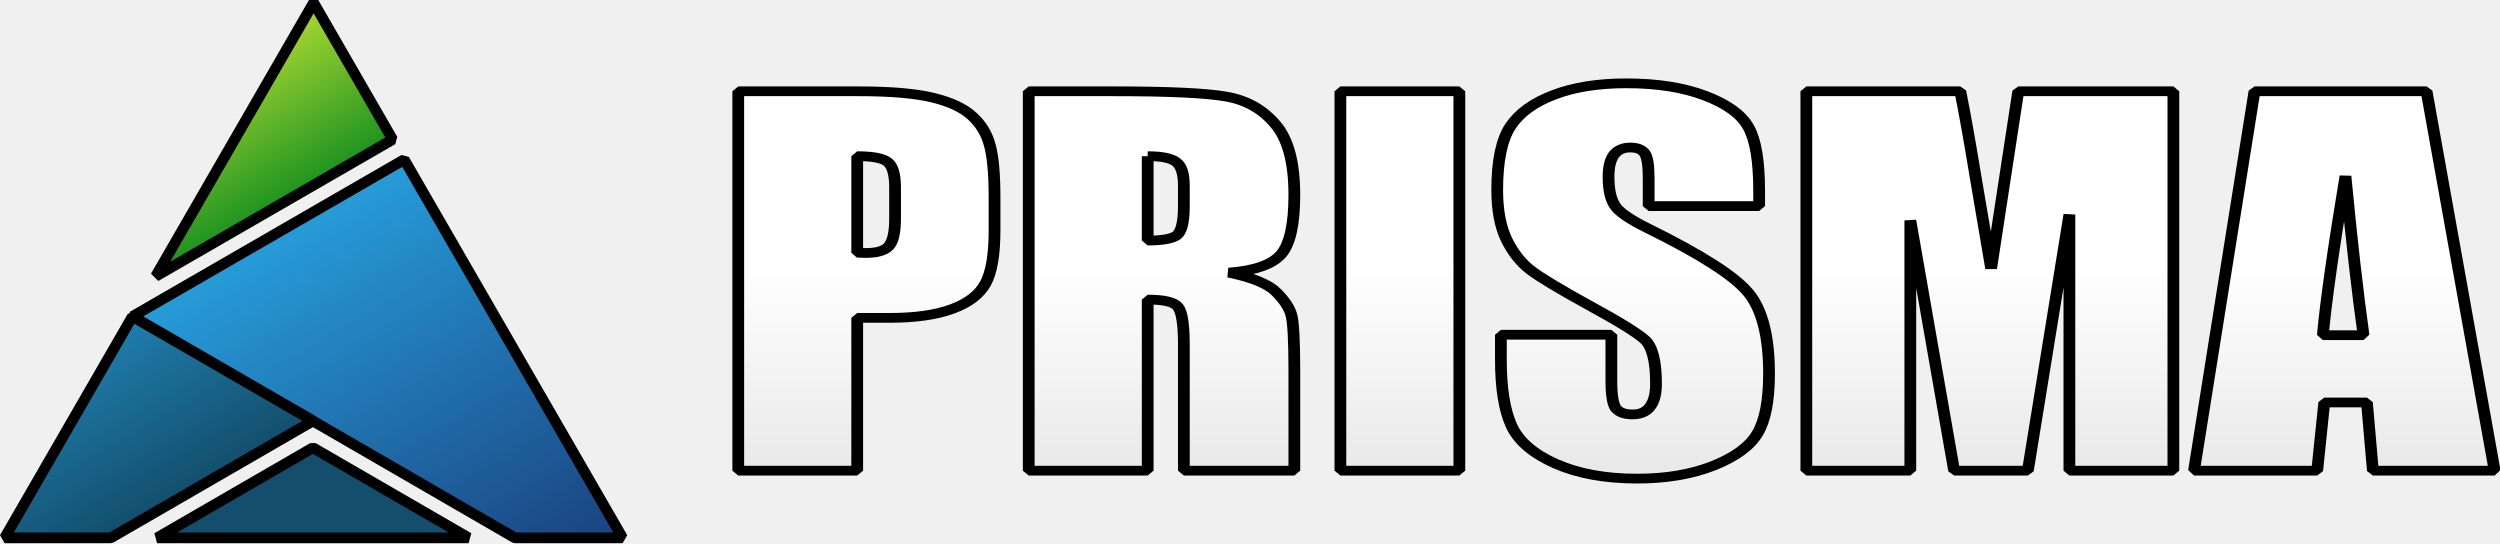
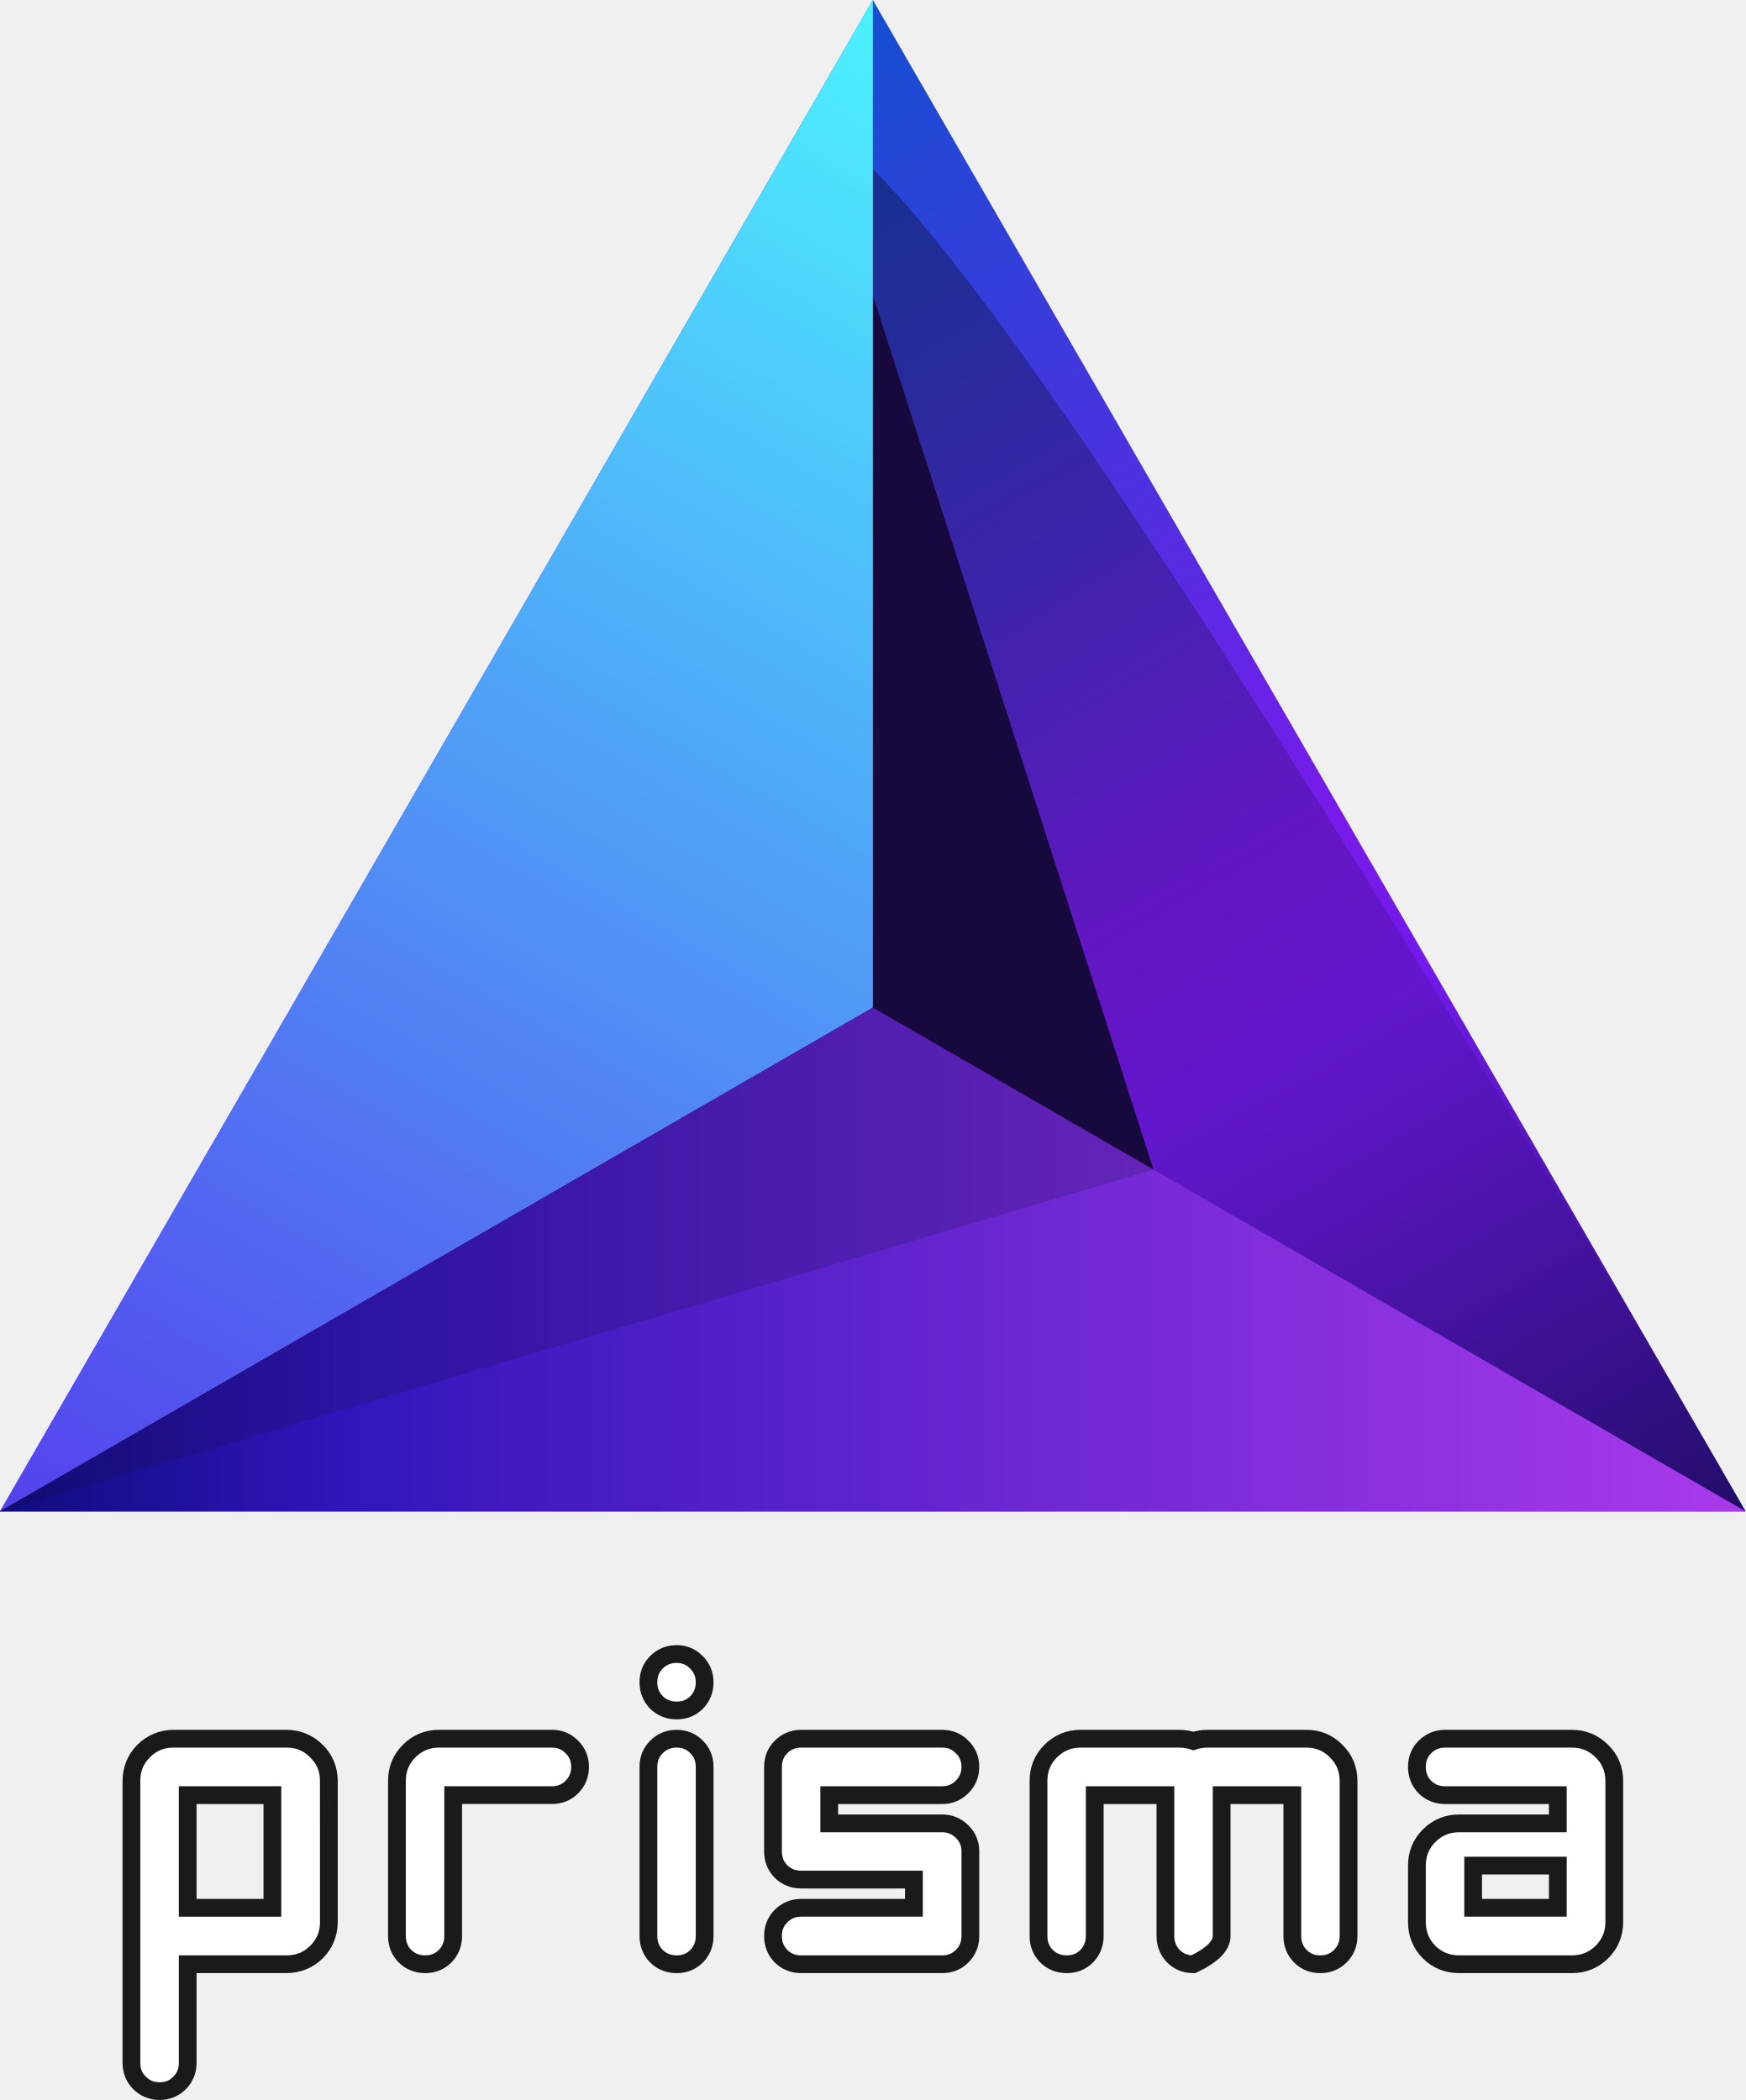
- <svg xmlns="http://www.w3.org/2000/svg" xmlns:xlink="http://www.w3.org/1999/xlink" width="467.139mm" height="101.5mm" viewBox="0 0 467.139 101.5" version="1.1" id="svg1" xml:space="preserve">
+ <svg xmlns="http://www.w3.org/2000/svg" xmlns:xlink="http://www.w3.org/1999/xlink" width="98.268mm" height="118.243mm" viewBox="0 0 98.268 118.243" version="1.1" id="svg1" xml:space="preserve">
  <defs id="defs1">
-     <linearGradient id="linearGradient2">
-       <stop style="stop-color:#e8e8e8;stop-opacity:1;" offset="0" id="stop1" />
-       <stop style="stop-color:#ffffff;stop-opacity:1;" offset="1" id="stop2" />
+     <linearGradient id="linearGradient21">
+       <stop style="stop-color:#000000;stop-opacity:0.328;" offset="0" id="stop21" />
+       <stop style="stop-color:#000000;stop-opacity:0;" offset="1" id="stop22" />
    </linearGradient>
-     <rect x="854.611" y="469.607" width="1439.474" height="405.848" id="rect55" />
-     <linearGradient id="linearGradient55">
-       <stop style="stop-color:#1d9320;stop-opacity:1;" offset="0" id="stop54" />
-       <stop style="stop-color:#abd832;stop-opacity:1;" offset="1" id="stop55" />
+     <linearGradient id="linearGradient15">
+       <stop style="stop-color:#210d68;stop-opacity:1;" offset="0" id="stop16" />
+       <stop style="stop-color:#711aeb;stop-opacity:1;" offset="0.356" id="stop18" />
+       <stop style="stop-color:#771bea;stop-opacity:1;" offset="0.463" id="stop19" />
+       <stop style="stop-color:#144fd2;stop-opacity:1;" offset="1" id="stop17" />
    </linearGradient>
-     <linearGradient id="linearGradient51">
-       <stop style="stop-color:#134e6c;stop-opacity:1;" offset="0" id="stop50" />
-       <stop style="stop-color:#1f7ead;stop-opacity:1;" offset="1" id="stop51" />
+     <linearGradient id="linearGradient12">
+       <stop style="stop-color:#0e0c7d;stop-opacity:1;" offset="0" id="stop13" />
+       <stop style="stop-color:#3115bb;stop-opacity:1;" offset="0.194" id="stop15" />
+       <stop style="stop-color:#aa3aeb;stop-opacity:1;" offset="1" id="stop14" />
    </linearGradient>
-     <linearGradient id="linearGradient49">
-       <stop style="stop-color:#1a427f;stop-opacity:1;" offset="0" id="stop48" />
-       <stop style="stop-color:#269cd9;stop-opacity:1;" offset="1" id="stop49" />
+     <linearGradient id="linearGradient10">
+       <stop style="stop-color:#4cf2ff;stop-opacity:1;" offset="0" id="stop11" />
+       <stop style="stop-color:#5441ed;stop-opacity:1;" offset="1" id="stop12" />
    </linearGradient>
-     <linearGradient xlink:href="#linearGradient51" id="linearGradient45" gradientUnits="userSpaceOnUse" x1="-16.962" y1="207.507" x2="-33.853" y2="178.251" gradientTransform="translate(101.4083,30.69593)" />
-     <linearGradient xlink:href="#linearGradient55" id="linearGradient46" gradientUnits="userSpaceOnUse" x1="14.761" y1="145.183" x2="0" y2="119.616" gradientTransform="translate(101.4083,30.69593)" />
-     <linearGradient xlink:href="#linearGradient49" id="linearGradient48" gradientUnits="userSpaceOnUse" x1="57.735" y1="219.616" x2="16.926" y2="148.933" gradientTransform="translate(101.4083,30.69593)" />
-     <rect x="854.611" y="469.607" width="1882.386" height="434.958" id="rect58" />
-     <rect x="854.611" y="469.607" width="1882.386" height="434.958" id="rect59" />
-     <linearGradient xlink:href="#linearGradient2" id="linearGradient59" gradientUnits="userSpaceOnUse" x1="1535.081" y1="817.253" x2="1535.081" y2="664.135" />
+     <linearGradient xlink:href="#linearGradient10" id="linearGradient8" x1="100" y1="51" x2="50.866" y2="136.102" gradientUnits="userSpaceOnUse" gradientTransform="translate(-32.53198,-32.54375)" />
+     <linearGradient xlink:href="#linearGradient12" id="linearGradient14" x1="50.866" y1="136.102" x2="149.134" y2="136.102" gradientUnits="userSpaceOnUse" gradientTransform="translate(-32.53198,-32.54375)" />
+     <linearGradient xlink:href="#linearGradient15" id="linearGradient17" x1="149.134" y1="136.102" x2="100" y2="51" gradientUnits="userSpaceOnUse" gradientTransform="translate(-32.53198,-32.54375)" />
+     <linearGradient xlink:href="#linearGradient21" id="linearGradient22" x1="100" y1="60.523" x2="149.134" y2="136.102" gradientUnits="userSpaceOnUse" gradientTransform="translate(-32.53198,-32.54375)" />
  </defs>
-   <g id="layer1" transform="translate(-42.80725,-149.8114)">
-     <g id="g1">
-       <path style="fill:url(#linearGradient48);fill-opacity:1;stroke:#000000;stroke-width:2;stroke-linecap:butt;stroke-linejoin:bevel;stroke-dasharray:none" d="m 139.008,250.312 -71.453,-41.365 50.78,-29.318 40.809,70.683 z" id="path42" />
-       <path id="path43" style="fill:#134e6c;fill-opacity:1;stroke:#000000;stroke-width:2;stroke-linejoin:bevel;stroke-dasharray:none" d="M 101.277,233.468 72.156,250.312 H 130.372 Z" />
-       <path id="path44" style="fill:url(#linearGradient46);fill-opacity:1;stroke:#000000;stroke-width:2;stroke-linejoin:bevel;stroke-dasharray:none" d="M 101.408,150.311 71.886,201.446 116.17,175.879 Z" />
-       <path style="fill:url(#linearGradient45);fill-opacity:1;stroke:#000000;stroke-width:2;stroke-linejoin:bevel;stroke-dasharray:none" d="m 43.673,250.311 23.882,-41.365 33.738,19.512 -37.78,21.853 z" id="path45" />
+   <g id="layer1" transform="translate(-18.33417,-18.45624)">
+     <path id="path6" style="opacity:1;fill:url(#linearGradient17);stroke:none;stroke-width:1;stroke-linecap:square" d="m 67.468,18.456 49.134,85.102 -98.268,2.5e-4 z" />
+     <path id="path20" style="opacity:1;fill:url(#linearGradient22);stroke:none;stroke-width:1;stroke-linecap:square" d="M 67.468,27.98 18.334,103.559 h 98.268 c 0,0 -36.383,-63.017 -49.134,-75.579 z" />
+     <path style="opacity:1;fill:#17093e;fill-opacity:1;stroke:none;stroke-width:1;stroke-linecap:square" d="M 18.334,103.559 83.265,84.312 67.468,35.089 Z" id="path19" />
+     <path id="path5" style="opacity:1;fill:url(#linearGradient8);fill-opacity:1;stroke:none;stroke-width:1;stroke-linecap:square" d="M 67.468,18.456 18.334,103.559 67.468,75.191 Z" />
+     <path style="opacity:1;fill:url(#linearGradient14);stroke:none;stroke-width:1;stroke-linecap:square" d="M 18.334,103.559 67.468,75.191 116.602,103.559 Z" id="path7" />
+     <path style="opacity:0.2;fill:#17093e;fill-opacity:1;stroke:none;stroke-width:1;stroke-linecap:square" d="M 18.334,103.559 83.265,84.312 67.468,75.191 Z" id="path1" />
+     <g id="g11" transform="translate(-1.4e-6,-1.309621)">
+       <g id="text8" transform="translate(-4.429112,-43.59074)">
+         <path style="color:#000000;-inkscape-font-specification:'11S01 Black Tuesday';fill:#ffffff;stroke-linecap:square;-inkscape-stroke:none" d="m 41.273,171.578 q 0,0.995 -0.698,1.692 -0.698,0.685 -1.692,0.685 h -5.555 v 5.555 q 0,0.672 -0.452,1.124 -0.452,0.465 -1.124,0.465 -0.672,0 -1.137,-0.465 -0.452,-0.452 -0.452,-1.124 v -15.878 q 0,-0.995 0.685,-1.679 0.698,-0.698 1.692,-0.698 H 38.883 q 0.995,0 1.692,0.698 0.698,0.685 0.698,1.679 z m -3.178,-0.801 v -6.343 H 33.328 v 6.343 z" id="path9" />
+         <path style="color:#000000;-inkscape-font-specification:'11S01 Black Tuesday';fill:#1a1a1a;stroke-linecap:square;-inkscape-stroke:none" d="m 32.539,160.756 c -0.78,0 -1.496,0.295 -2.045,0.844 -0.542,0.542 -0.832,1.255 -0.832,2.033 v 15.877 c 0,0.56 0.211,1.09 0.6,1.479 0.395,0.395 0.927,0.611 1.49,0.611 0.562,0 1.091,-0.219 1.479,-0.615 0.387,-0.389 0.598,-0.916 0.598,-1.475 v -5.055 h 5.055 c 0.778,0 1.493,-0.288 2.043,-0.828 l 0.002,-0.002 0.002,-0.002 c 0.549,-0.549 0.844,-1.265 0.844,-2.045 l -9.4e-5,-7.945 -1,2.406 9.4e-5,5.539 c 9e-6,0.545 -0.169,0.955 -0.549,1.336 -4.76e-4,4.7e-4 -0.002,-4.6e-4 -0.002,0 -4.75e-4,4.8e-4 4.76e-4,0.001 0,0.002 -0.38,0.372 -0.792,0.539 -1.34,0.539 h -6.055 v 6.055 c 0,0.336 -0.093,0.558 -0.307,0.771 l -0.002,0.002 -0.002,0.002 c -0.215,0.221 -0.433,0.314 -0.766,0.314 -0.332,0 -0.558,-0.093 -0.783,-0.318 -0.214,-0.214 -0.307,-0.436 -0.307,-0.771 v -15.877 c 0,-0.548 0.168,-0.955 0.539,-1.326 0.381,-0.381 0.792,-0.551 1.338,-0.551 h 6.344 c 0.546,0 0.959,0.17 1.34,0.551 l 0.002,0.002 v 0.002 c 0.379,0.372 0.549,0.776 0.549,1.322 v 2.406 l 1,-2.406 c 0,-0.779 -0.295,-1.494 -0.846,-2.035 -0.549,-0.548 -1.266,-0.842 -2.045,-0.842 z m 0.289,3.178 v 7.344 h 5.768 v -0.5 -6.844 z m 1,1 h 3.768 v 5.344 h -3.768 z" id="path10" />
+       </g>
+       <path style="font-size:26.458px;font-family:'11S01 Black Tuesday';-inkscape-font-specification:'11S01 Black Tuesday';text-align:center;letter-spacing:2.646px;word-spacing:0px;text-anchor:middle;fill:#ffffff;stroke:#1a1a1a;stroke-linecap:square" d="m 50.987,119.254 q 0,0.672 -0.465,1.137 -0.452,0.452 -1.124,0.452 h -5.555 v 7.932 q 0,0.672 -0.452,1.137 -0.452,0.452 -1.124,0.452 -0.672,0 -1.137,-0.452 -0.452,-0.465 -0.452,-1.137 v -8.733 q 0,-0.995 0.685,-1.679 0.698,-0.698 1.692,-0.698 h 6.343 q 0.672,0 1.124,0.465 0.465,0.452 0.465,1.124 z m 7.012,-4.767 q 0,0.672 -0.452,1.137 -0.452,0.452 -1.124,0.452 -0.672,0 -1.137,-0.452 -0.452,-0.465 -0.452,-1.137 0,-0.672 0.452,-1.124 0.465,-0.465 1.137,-0.465 0.659,0 1.111,0.465 0.465,0.465 0.465,1.124 z m 0,14.289 q 0,0.672 -0.452,1.137 -0.452,0.452 -1.124,0.452 -0.672,0 -1.137,-0.452 -0.452,-0.465 -0.452,-1.137 v -9.521 q 0,-0.672 0.452,-1.124 0.465,-0.465 1.137,-0.465 0.672,0 1.124,0.465 0.452,0.452 0.452,1.124 z m 14.958,0 q 0,0.672 -0.465,1.137 -0.452,0.452 -1.124,0.452 h -7.932 q -0.672,0 -1.137,-0.452 -0.452,-0.465 -0.452,-1.137 0,-0.672 0.452,-1.124 0.465,-0.465 1.137,-0.465 h 6.343 v -1.589 h -6.343 q -0.672,0 -1.137,-0.452 -0.452,-0.465 -0.452,-1.137 v -4.754 q 0,-0.672 0.452,-1.124 0.465,-0.465 1.137,-0.465 h 7.932 q 0.672,0 1.124,0.465 0.465,0.452 0.465,1.124 0,0.659 -0.465,1.124 -0.465,0.465 -1.124,0.465 h -6.356 v 1.589 h 6.356 q 0.659,0 1.124,0.465 0.465,0.452 0.465,1.111 z m 21.288,0 q 0,0.672 -0.465,1.137 -0.452,0.452 -1.124,0.452 -0.672,0 -1.124,-0.452 -0.452,-0.465 -0.452,-1.137 v -7.932 h -3.979 v 7.932 q 0,0.827 -1.589,1.589 -0.672,0 -1.124,-0.452 -0.452,-0.465 -0.452,-1.137 v -7.932 h -3.979 v 7.932 q 0,0.672 -0.452,1.137 -0.452,0.452 -1.124,0.452 -0.672,0 -1.137,-0.452 -0.452,-0.465 -0.452,-1.137 v -8.733 q 0,-0.995 0.685,-1.679 0.698,-0.698 1.692,-0.698 h 5.555 q 0.4,0 0.788,0.129 0.4,-0.129 0.801,-0.129 h 5.555 q 0.995,0 1.679,0.698 0.698,0.685 0.698,1.679 z m 14.958,-0.788 q 0,0.995 -0.698,1.692 -0.698,0.685 -1.692,0.685 h -6.343 q -0.995,0 -1.692,-0.685 -0.685,-0.698 -0.685,-1.692 v -3.178 q 0,-0.995 0.685,-1.679 0.698,-0.698 1.692,-0.698 h 5.555 v -1.589 h -6.343 q -0.672,0 -1.137,-0.452 -0.452,-0.465 -0.452,-1.137 0,-0.672 0.452,-1.124 0.465,-0.465 1.137,-0.465 h 7.131 q 0.995,0 1.692,0.698 0.698,0.685 0.698,1.679 z m -3.178,-0.801 v -2.377 h -4.767 v 2.377 z" id="text11" aria-label="risma" />
    </g>
-     <path style="font-size:341.333px;font-family:Impact;-inkscape-font-specification:Impact;white-space:pre;fill:url(#linearGradient59);stroke:#000000;stroke-width:6.933;stroke-linejoin:bevel" d="m 868.611,541.477 h 70.667 q 28.667,0 44,4.5 15.5,4.5 23.167,13 7.833,8.5 10.5,20.667 2.833,12 2.833,37.333 v 23.5 q 0,25.833 -5.333,37.667 -5.333,11.833 -19.667,18.167 -14.167,6.333 -37.167,6.333 h -18.833 v 108.667 h -70.167 z m 70.167,46.167 v 68.667 q 3,0.167 5.167,0.167 9.667,0 13.333,-4.667 3.833,-4.833 3.833,-19.833 v -22.167 q 0,-13.833 -4.333,-18 -4.333,-4.167 -18,-4.167 z m 101.167,-46.167 h 49.667 q 49.667,0 67.167,3.833 17.667,3.833 28.667,19.667 11.167,15.667 11.167,50.167 0,31.5 -7.833,42.333 -7.833,10.833 -30.833,13 20.833,5.167 28,13.833 7.167,8.667 8.833,16 1.833,7.167 1.833,39.833 v 71.167 h -65.167 v -89.667 q 0,-21.667 -3.5,-26.833 -3.333,-5.167 -17.833,-5.167 v 121.667 h -70.167 z m 70.167,46.167 v 60 q 11.833,0 16.5,-3.167 4.833,-3.333 4.833,-21.167 V 608.477 q 0,-12.833 -4.667,-16.833 -4.5,-4 -16.667,-4 z m 183.833,-46.167 v 269.833 h -70.167 V 541.477 Z m 176.833,81.667 h -65.167 v -20 q 0,-14 -2.5,-17.833 -2.5,-3.833 -8.333,-3.833 -6.333,0 -9.667,5.167 -3.167,5.167 -3.167,15.667 0,13.5 3.667,20.333 3.5,6.833 19.833,16.5 46.833,27.833 59,45.667 12.167,17.833 12.167,57.5 0,28.833 -6.833,42.5 -6.667,13.667 -26,23 -19.333,9.167 -45,9.167 -28.167,0 -48.167,-10.667 -19.833,-10.667 -26,-27.167 -6.167,-16.5 -6.167,-46.833 v -17.667 h 65.167 v 32.833 q 0,15.167 2.667,19.5 2.833,4.333 9.833,4.333 7,0 10.333,-5.5 3.5,-5.5 3.5,-16.333 0,-23.833 -6.5,-31.167 -6.667,-7.333 -32.833,-24.5 -26.167,-17.333 -34.667,-25.167 -8.5,-7.833 -14.167,-21.667 -5.5,-13.833 -5.5,-35.333 0,-31 7.833,-45.333 8,-14.333 25.667,-22.333 17.667,-8.167 42.667,-8.167 27.333,0 46.5,8.833 19.333,8.833 25.5,22.333 6.333,13.333 6.333,45.5 z m 244.333,-81.667 v 269.833 h -61.333 v -182.167 l -24.5,182.167 h -43.5 L 1559.944,633.31 v 178 h -61.333 V 541.477 h 90.833 q 4,24.333 8.5,57.333 l 9.667,68.667 16,-126 z m 149.333,0 40.167,269.833 h -71.833 l -3.5,-48.5 h -25.167 l -4.167,48.5 h -72.667 l 35.667,-269.833 z m -37.167,173.5 q -5.333,-45.833 -10.667,-113.167 -10.667,77.333 -13.333,113.167 z" id="text59" transform="matrix(0.3167881,0,0,0.2627085,-94.41131,24.61803)" aria-label="PRISMA" />
  </g>
</svg>
